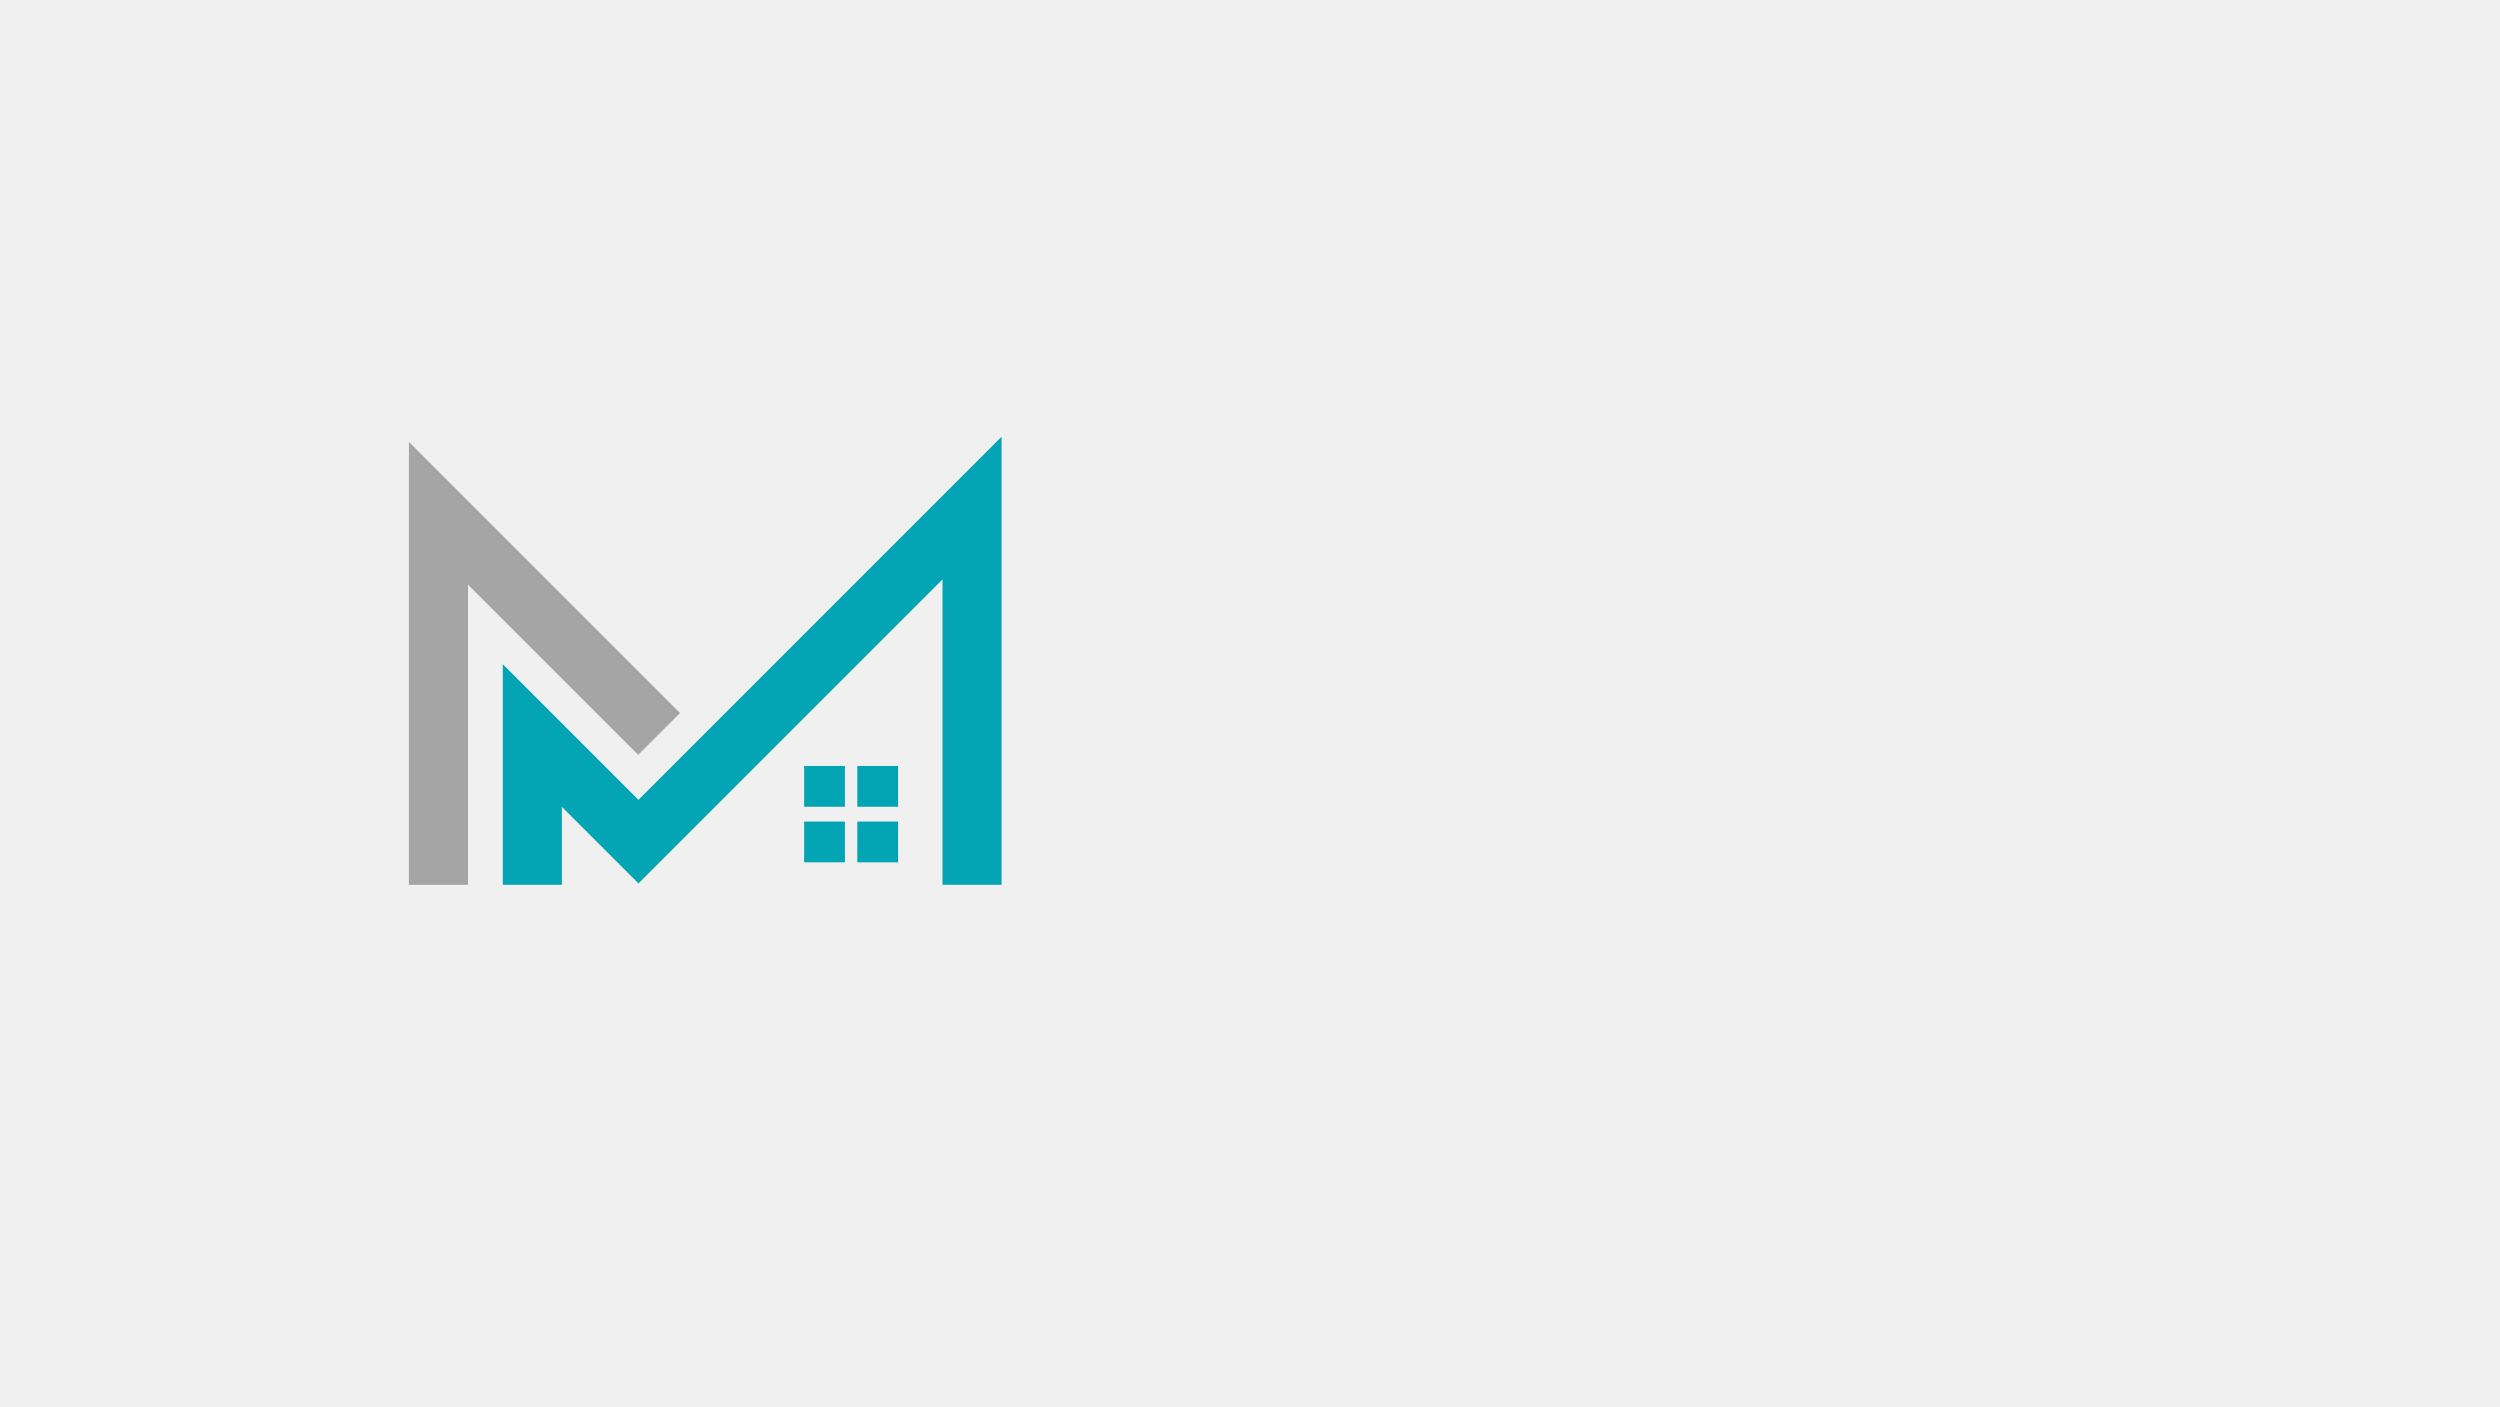
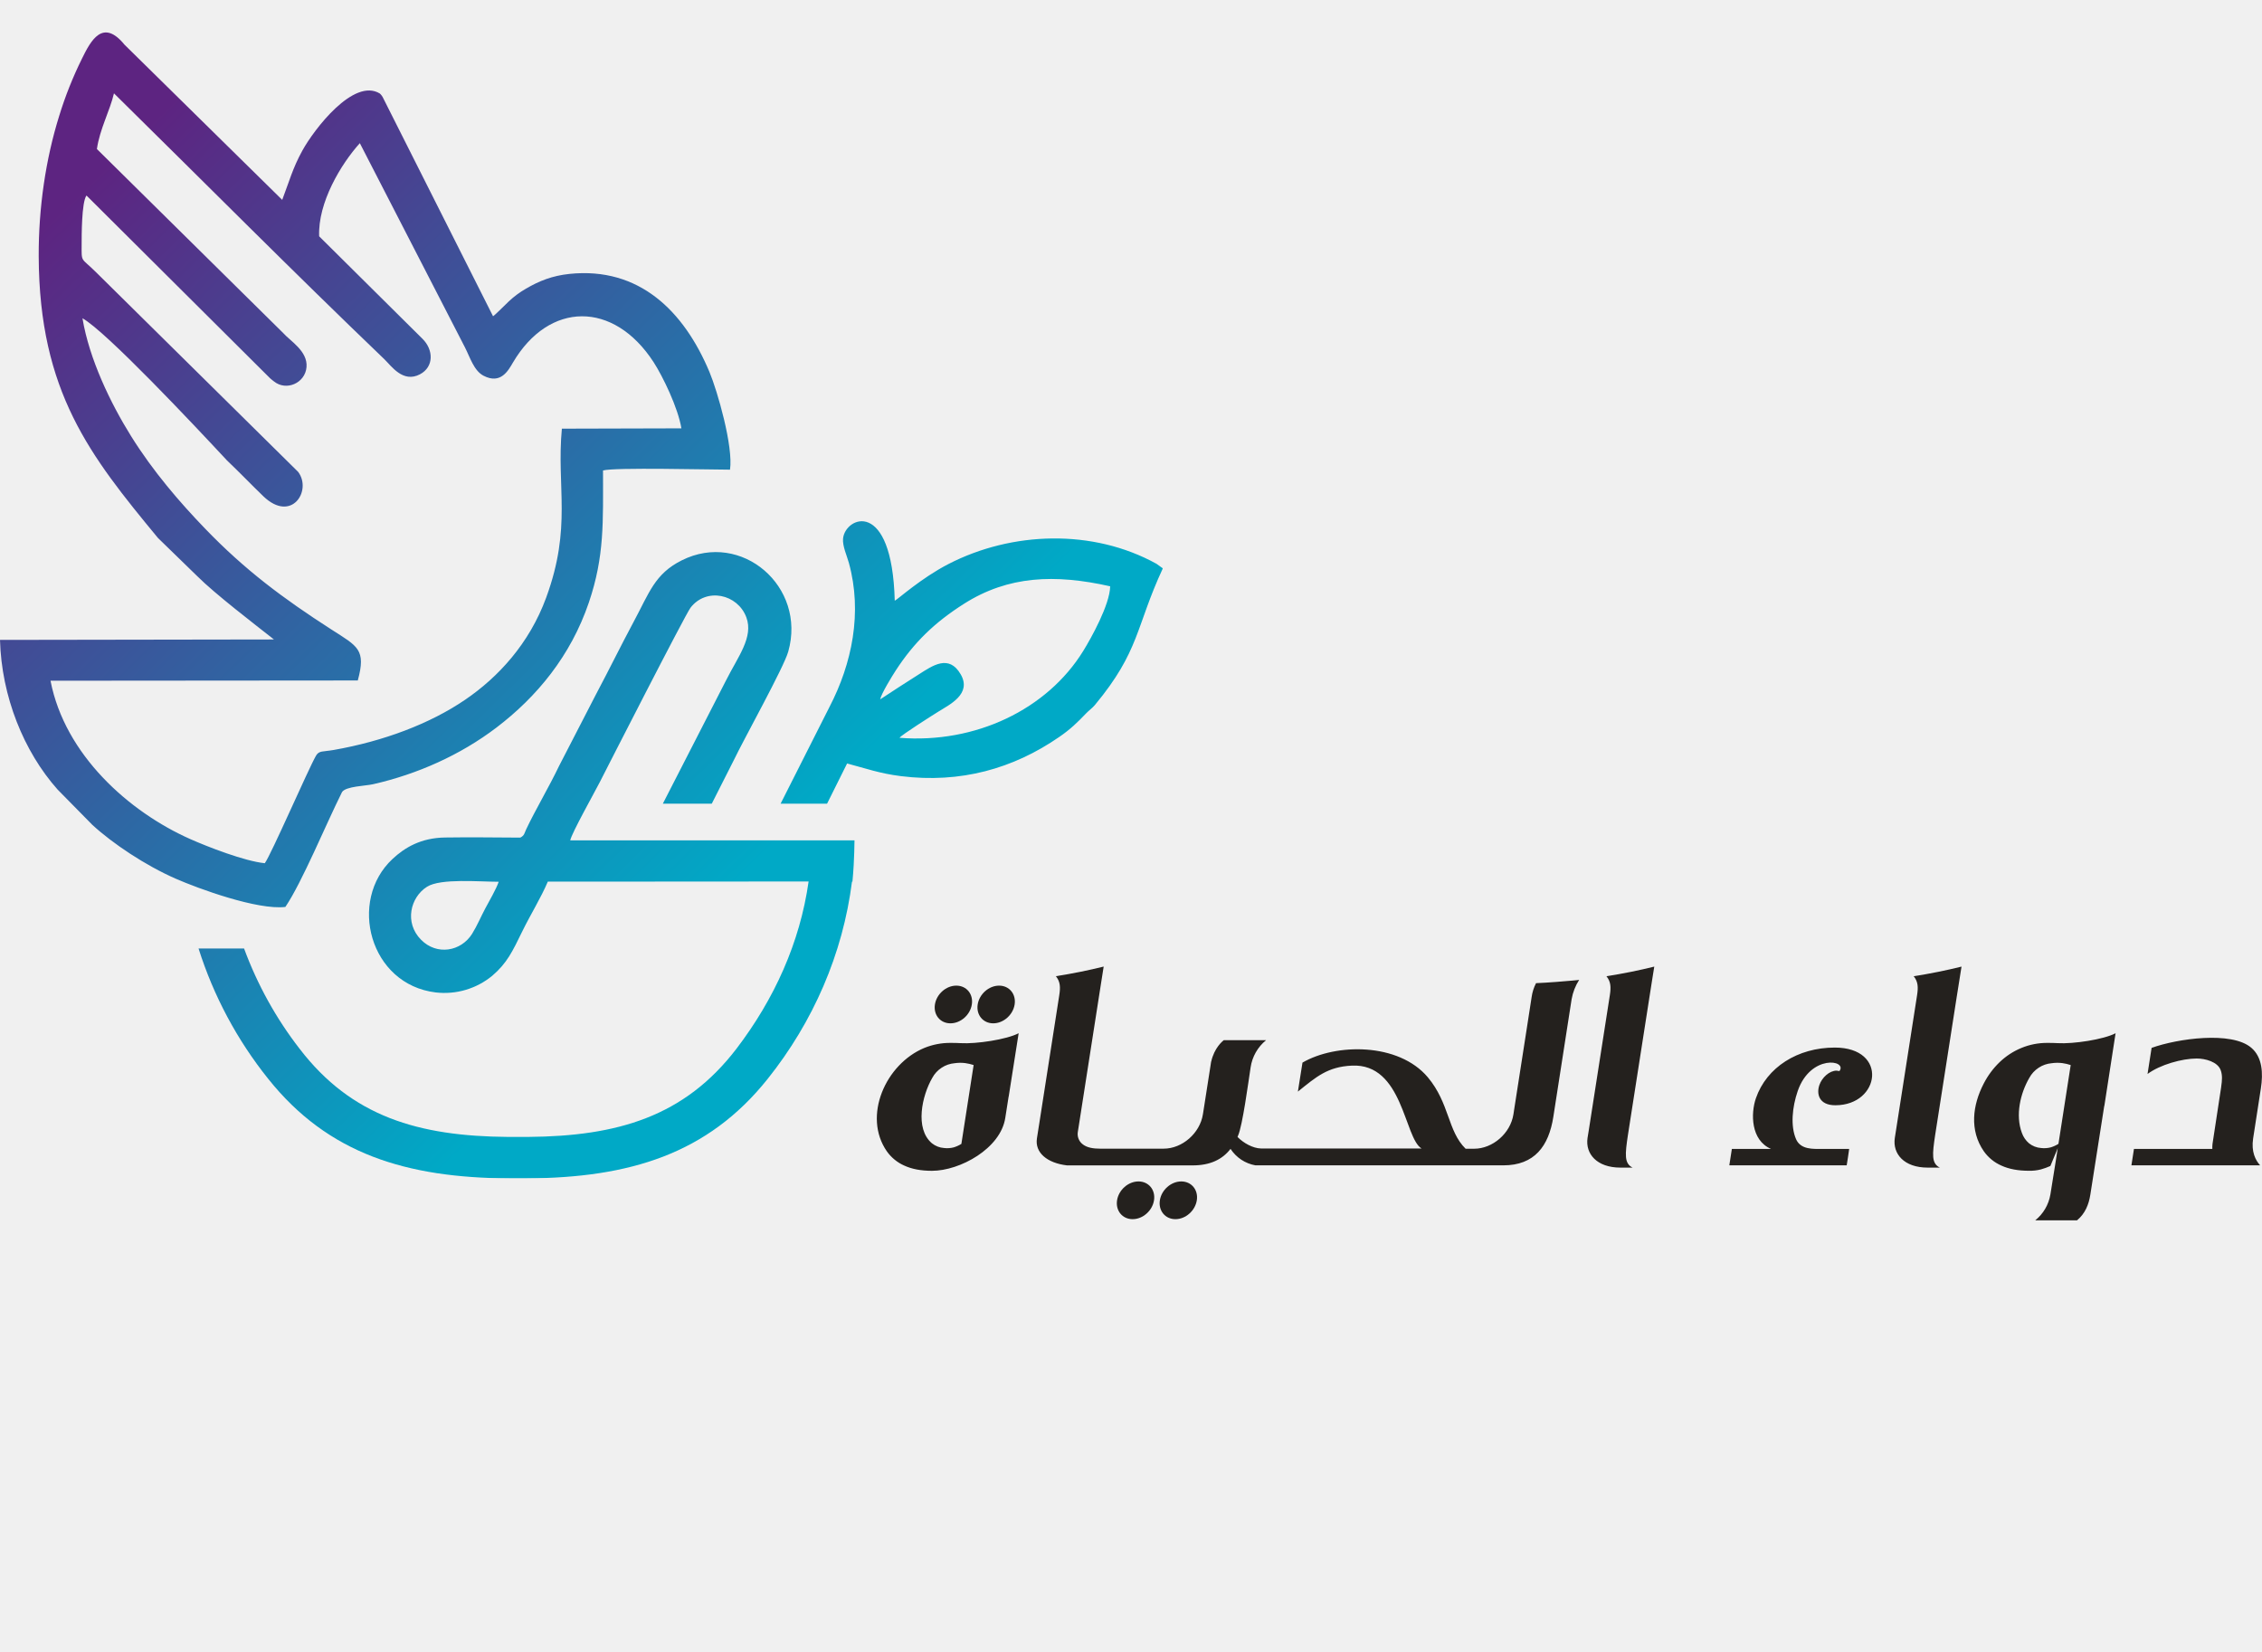
- <svg xmlns="http://www.w3.org/2000/svg" version="1.1" id="Layer_1" x="0px" y="0px" viewBox="0 0 1920 1080" style="enable-background:new 0 0 1920 1080;" xml:space="preserve">
-   <style type="text/css">
- 		.st0 {
- 			fill: #03A4B3;
- 		}
- 
- 		.st1 {
- 			fill: #A5A5A5;
- 		}
- 	</style>
-   <g>
-     <g>
-       <polygon class="st0" points="730.47,374.15 730.47,374.15 490.35,614.28 386.13,510.07 386.13,679.53 431.51,679.53     431.51,619.63 490.34,678.46 723.83,444.98 723.83,679.53 769.21,679.53 769.21,335.41   " />
-       <polygon class="st1" points="522.24,547.62 314.04,339.42 314.04,679.53 359.42,679.53 359.42,448.98 490.15,579.71   " />
+ <svg xmlns="http://www.w3.org/2000/svg" width="63" height="46" viewBox="0 0 63 46" fill="none">
+   <g clip-path="url(#clip0_4801_10757)">
+     <mask id="mask0_4801_10757" style="mask-type:luminance" maskUnits="userSpaceOnUse" x="0" y="0" width="33" height="33">
+       <path fill-rule="evenodd" clip-rule="evenodd" d="M7.63 17.812L0 17.824C0.042 19.395 0.659 20.93 1.604 21.992L2.571 22.975C3.139 23.498 4.051 24.106 4.891 24.474C5.521 24.751 7.173 25.355 7.948 25.262C8.415 24.572 9.082 22.948 9.526 22.063C9.627 21.901 10.187 21.891 10.39 21.844C11.632 21.562 12.822 21.029 13.823 20.269C14.954 19.409 15.896 18.267 16.4 16.784C16.839 15.491 16.795 14.537 16.795 13.105C17.102 13.014 19.787 13.082 20.332 13.082C20.427 12.438 19.981 10.89 19.759 10.36C19.047 8.661 17.801 7.43 15.864 7.629C15.381 7.679 15.012 7.827 14.645 8.043C14.475 8.14 14.317 8.258 14.174 8.392C14.073 8.484 13.803 8.763 13.732 8.809L10.676 2.74C10.654 2.689 10.62 2.642 10.579 2.605C9.852 2.158 8.75 3.598 8.421 4.195C8.151 4.685 8.053 5.062 7.86 5.567L3.469 1.246C2.861 0.5 2.527 1.136 2.284 1.631C2.03 2.145 1.817 2.679 1.649 3.227C1.272 4.432 1.073 5.789 1.078 7.141C1.094 10.912 2.506 12.694 4.399 14.984L5.494 16.049C5.989 16.544 7.082 17.38 7.63 17.812ZM13.889 24.561C13.828 24.748 13.623 25.106 13.521 25.294C13.391 25.537 13.292 25.78 13.146 26.015C12.841 26.498 12.169 26.625 11.726 26.175C11.255 25.699 11.43 24.992 11.893 24.7C12.271 24.46 13.362 24.561 13.889 24.561ZM21.741 22.386H23.035L23.593 21.266C24.116 21.404 24.5 21.545 25.096 21.619C26.745 21.824 28.218 21.415 29.503 20.526C29.818 20.309 30.009 20.122 30.249 19.871C30.328 19.788 30.418 19.728 30.494 19.638C31.747 18.129 31.629 17.463 32.385 15.835C32.38 15.829 32.371 15.812 32.368 15.818L32.21 15.704C30.437 14.725 28.185 14.799 26.415 15.711C25.648 16.107 25 16.698 24.92 16.733C24.845 13.853 23.535 14.392 23.48 15.005C23.462 15.212 23.588 15.48 23.642 15.677C24.025 17.064 23.729 18.484 23.103 19.69L22.676 20.535L21.741 22.386ZM24.514 19.481C24.546 19.317 24.855 18.819 24.949 18.674C25.458 17.892 26.031 17.337 26.852 16.816C28.079 16.038 29.377 15.984 30.92 16.331C30.911 16.843 30.389 17.777 30.169 18.133C29.167 19.758 27.171 20.719 25.053 20.551C25.098 20.475 26 19.906 26.136 19.821C26.437 19.631 27.075 19.333 26.757 18.783C26.427 18.214 25.972 18.542 25.592 18.783C25.236 19.009 24.855 19.254 24.513 19.481H24.514ZM14.709 31.668C17.196 31.649 19.061 31.105 20.511 29.212C21.565 27.83 22.279 26.259 22.521 24.553L17.77 24.556H17.71H15.258C15.067 25.007 14.775 25.476 14.552 25.931C14.272 26.506 14.121 26.828 13.71 27.179C13.492 27.359 13.24 27.492 12.97 27.572C12.7 27.652 12.417 27.676 12.137 27.644C10.293 27.422 9.684 25.09 10.931 23.927C11.278 23.602 11.73 23.338 12.393 23.328C13.089 23.317 13.795 23.328 14.492 23.331C14.609 23.268 14.602 23.213 14.655 23.1C14.907 22.566 15.296 21.912 15.569 21.339L16.608 19.324C16.967 18.65 17.29 17.987 17.651 17.314C18.082 16.515 18.235 15.982 18.99 15.607C20.653 14.775 22.467 16.341 21.954 18.15C21.825 18.603 20.723 20.577 20.43 21.189L19.824 22.386H18.461L20.215 18.964C20.553 18.289 20.992 17.749 20.787 17.196C20.545 16.545 19.675 16.355 19.233 16.926C19.09 17.111 16.912 21.379 16.709 21.778C16.567 22.057 15.918 23.213 15.882 23.407H23.799C23.797 23.634 23.789 23.859 23.777 24.08V24.088C23.768 24.246 23.756 24.402 23.742 24.556H23.729C23.475 26.572 22.646 28.466 21.382 30.05C19.709 32.149 17.526 32.805 14.678 32.823C14.62 32.823 14.649 32.823 14.59 32.823C14.327 32.823 14.526 32.823 14.262 32.823C14.203 32.823 14.232 32.823 14.174 32.823C11.326 32.805 9.143 32.148 7.47 30.05C6.606 28.972 5.948 27.741 5.53 26.42H6.798C7.168 27.425 7.689 28.367 8.344 29.212C9.794 31.105 11.659 31.649 14.146 31.668C14.486 31.67 14.365 31.67 14.705 31.668H14.709ZM6.319 12.822C6.665 13.151 6.995 13.496 7.334 13.823C8.123 14.578 8.696 13.661 8.303 13.143L2.677 7.585C2.246 7.156 2.272 7.332 2.274 6.796C2.274 6.591 2.271 5.627 2.409 5.446L7.519 10.533C7.552 10.566 7.591 10.592 7.626 10.621C7.972 10.904 8.5 10.671 8.537 10.226C8.575 9.78 8.081 9.497 7.891 9.28L2.699 4.151C2.777 3.598 3.063 3.08 3.174 2.6C5.678 5.065 8.168 7.574 10.703 10.004C10.903 10.197 11.222 10.675 11.696 10.426C12.09 10.219 12.076 9.741 11.766 9.436L8.889 6.582C8.851 5.646 9.494 4.572 10.022 3.988L12.95 9.677C13.092 9.955 13.2 10.326 13.466 10.465C13.95 10.718 14.159 10.314 14.286 10.099C15.292 8.392 17.09 8.374 18.202 10.085C18.461 10.484 18.883 11.356 18.978 11.931L15.649 11.94C15.496 13.575 15.934 14.674 15.213 16.643C14.741 17.933 13.869 18.868 12.959 19.488C11.982 20.156 10.686 20.646 9.287 20.891C8.993 20.942 8.886 20.903 8.802 21.048C8.586 21.421 7.553 23.803 7.375 24.044C6.815 23.989 5.781 23.586 5.295 23.37C3.597 22.615 1.807 21.03 1.407 18.961L9.965 18.954C10.2 18.087 9.968 18.008 9.222 17.529C7.884 16.668 6.816 15.872 5.707 14.719C5.008 13.994 4.265 13.133 3.653 12.152C3.073 11.224 2.483 9.99 2.297 8.865C2.957 9.236 5.379 11.81 6.319 12.822Z" fill="white" />
+     </mask>
+     <g mask="url(#mask0_4801_10757)">
+       <path d="M32.383 0.5H0V32.823H32.383V0.5Z" fill="url(#paint0_linear_4801_10757)" />
    </g>
-     <rect x="617.59" y="588.27" class="st0" width="31.3" height="31.31" />
-     <rect x="617.59" y="630.96" class="st0" width="31.3" height="31.31" />
-     <rect x="658.42" y="588.27" class="st0" width="31.3" height="31.31" />
-     <rect x="658.42" y="630.96" class="st0" width="31.3" height="31.31" />
+     <path d="M57.331 31.861L57.672 29.666C57.595 29.641 57.517 29.623 57.438 29.612C57.339 29.599 57.24 29.601 57.142 29.615C57.012 29.626 56.888 29.669 56.779 29.741C56.671 29.812 56.581 29.909 56.519 30.024C56.268 30.457 56.127 31.062 56.313 31.558C56.353 31.669 56.42 31.768 56.51 31.845C56.606 31.922 56.723 31.968 56.846 31.977C56.936 31.988 57.028 31.982 57.116 31.959C57.192 31.936 57.264 31.903 57.331 31.861ZM26.776 31.861L27.117 29.666C27.041 29.641 26.962 29.623 26.883 29.612C26.785 29.599 26.685 29.601 26.587 29.615C26.458 29.626 26.333 29.669 26.225 29.741C26.116 29.812 26.027 29.909 25.965 30.024C25.681 30.513 25.471 31.435 25.955 31.845C26.052 31.922 26.17 31.969 26.293 31.977C26.383 31.988 26.475 31.982 26.563 31.959C26.639 31.936 26.711 31.903 26.778 31.861H26.776ZM28.091 30.547L27.998 31.14C27.867 31.991 26.739 32.612 25.956 32.612C25.653 32.612 25.398 32.564 25.189 32.468C24.994 32.383 24.825 32.245 24.701 32.071C24.02 31.092 24.663 29.636 25.747 29.188C25.979 29.094 26.226 29.047 26.476 29.049C26.581 29.049 26.675 29.051 26.756 29.056C27.192 29.082 28.035 28.955 28.371 28.78C28.296 29.242 28.218 29.743 28.093 30.547H28.091ZM51.433 32.46H48.164L48.235 32.002H49.325C48.759 31.759 48.759 31.013 48.904 30.592C49.202 29.728 50.069 29.179 51.101 29.179C52.598 29.179 52.37 30.786 51.117 30.786C50.655 30.786 50.589 30.465 50.672 30.224C50.744 30.013 50.953 29.822 51.15 29.822C51.177 29.824 51.204 29.828 51.231 29.834C51.461 29.522 50.424 29.36 50.069 30.39C49.914 30.84 49.865 31.365 50.022 31.729C50.152 32.029 50.508 32.002 50.739 32.002H51.502C51.484 32.153 51.456 32.309 51.433 32.46ZM62.753 31.71C62.696 32.082 62.82 32.32 62.948 32.46H59.363L59.434 32.002H61.617C61.615 31.956 61.616 31.911 61.621 31.866C61.709 31.279 61.767 30.895 61.858 30.311L61.864 30.27V30.262C61.888 30.103 61.902 29.949 61.849 29.807C61.764 29.575 61.42 29.484 61.181 29.484C60.778 29.484 60.161 29.655 59.812 29.915L59.925 29.188C60.646 28.928 62.153 28.716 62.7 29.183C63.013 29.448 63.034 29.894 62.968 30.32L62.753 31.71ZM45.341 31.609C45.513 30.518 45.763 28.893 45.935 27.802L46.01 27.323L46.074 26.924C45.656 27.028 45.209 27.119 44.742 27.192C44.864 27.343 44.872 27.495 44.836 27.723C44.666 28.8 44.419 30.411 44.249 31.488L44.215 31.698C44.151 32.139 44.474 32.523 45.132 32.523H45.47C45.234 32.405 45.259 32.157 45.341 31.608V31.609ZM30.053 31.313C30.222 30.239 30.443 28.798 30.601 27.802L30.676 27.323L30.739 26.923C30.322 27.027 29.875 27.118 29.408 27.191C29.53 27.343 29.538 27.494 29.502 27.722C29.341 28.743 29.11 30.243 28.942 31.314L28.926 31.415L28.88 31.709C28.819 32.103 29.16 32.395 29.717 32.461H33.22C33.709 32.461 34.047 32.293 34.272 32.001C34.351 32.121 34.453 32.224 34.572 32.303C34.692 32.382 34.826 32.435 34.966 32.46H41.868C42.738 32.46 43.136 31.925 43.263 31.107L43.772 27.831C43.806 27.64 43.877 27.457 43.982 27.294C43.922 27.301 44.005 27.294 43.8 27.313C43.596 27.332 43.111 27.372 42.781 27.385C42.718 27.507 42.677 27.638 42.658 27.774L42.526 28.628L42.168 30.928L42.16 30.983L42.151 31.039C42.069 31.57 41.572 31.997 41.057 31.997H40.819C40.316 31.504 40.374 30.731 39.767 30.007C38.948 29.034 37.2 29.06 36.276 29.598L36.148 30.406C36.663 29.991 36.977 29.714 37.651 29.682C39.079 29.614 39.109 31.701 39.592 31.99H35.121C34.895 31.986 34.632 31.838 34.467 31.669L34.481 31.634C34.607 31.355 34.769 30.135 34.831 29.733C34.875 29.434 35.029 29.163 35.262 28.974H34.083C34.057 28.996 33.82 29.179 33.733 29.574V29.563L33.716 29.674L33.512 30.981L33.503 31.036C33.421 31.567 32.925 31.995 32.41 31.995H30.636C30.461 31.995 30.266 31.972 30.139 31.86C30.093 31.821 30.058 31.77 30.037 31.714C30.016 31.657 30.009 31.596 30.018 31.535L30.053 31.313ZM53.898 31.609C54.071 30.518 54.32 28.893 54.492 27.802L54.568 27.323L54.631 26.924C54.213 27.028 53.767 27.119 53.299 27.192C53.421 27.343 53.429 27.495 53.393 27.723C53.223 28.8 52.976 30.411 52.806 31.488L52.773 31.698C52.708 32.139 53.031 32.523 53.689 32.523H54.027C53.791 32.405 53.816 32.157 53.898 31.608V31.609ZM32.9 32.908C33.184 32.908 33.378 33.143 33.333 33.433C33.288 33.724 33.021 33.959 32.737 33.959C32.453 33.959 32.259 33.724 32.304 33.433C32.349 33.143 32.616 32.908 32.9 32.908ZM31.708 32.908C31.992 32.908 32.186 33.143 32.141 33.433C32.096 33.724 31.829 33.959 31.545 33.959C31.261 33.959 31.067 33.724 31.112 33.433C31.157 33.143 31.424 32.908 31.709 32.908H31.708ZM27.826 27.454C28.11 27.454 28.304 27.689 28.259 27.979C28.214 28.269 27.947 28.504 27.663 28.504C27.379 28.504 27.185 28.269 27.23 27.979C27.275 27.689 27.542 27.454 27.826 27.454ZM26.634 27.454C26.919 27.454 27.112 27.689 27.067 27.979C27.022 28.269 26.756 28.504 26.471 28.504C26.187 28.504 25.994 28.269 26.039 27.979C26.084 27.689 26.351 27.454 26.634 27.454ZM58.606 30.805L58.219 33.276C58.176 33.551 58.074 33.804 57.849 33.991H56.685C56.909 33.811 57.06 33.553 57.107 33.268L57.254 32.351L57.311 31.982L57.106 32.478C57.021 32.516 56.933 32.548 56.843 32.573C56.734 32.601 56.622 32.613 56.51 32.611C56.207 32.611 55.951 32.563 55.742 32.467C55.547 32.382 55.378 32.245 55.254 32.07C54.847 31.484 54.939 30.779 55.249 30.183C55.364 29.959 55.514 29.756 55.695 29.583C55.871 29.415 56.076 29.281 56.301 29.189C56.532 29.094 56.779 29.047 57.029 29.049C57.135 29.049 57.228 29.051 57.309 29.056C57.746 29.082 58.588 28.955 58.922 28.78C58.851 29.242 58.733 30.002 58.609 30.806L58.606 30.805Z" fill="#24211E" />
  </g>
+   <defs>
+     <linearGradient id="paint0_linear_4801_10757" x1="3.787" y1="3.763" x2="22.394" y2="22.748" gradientUnits="userSpaceOnUse">
+       <stop stop-color="#5D2481" />
+       <stop offset="1" stop-color="#00A9C6" />
+     </linearGradient>
+     <clipPath id="clip0_4801_10757">
+       <rect width="63" height="45" fill="white" transform="translate(0 0.5)" />
+     </clipPath>
+   </defs>
</svg>
